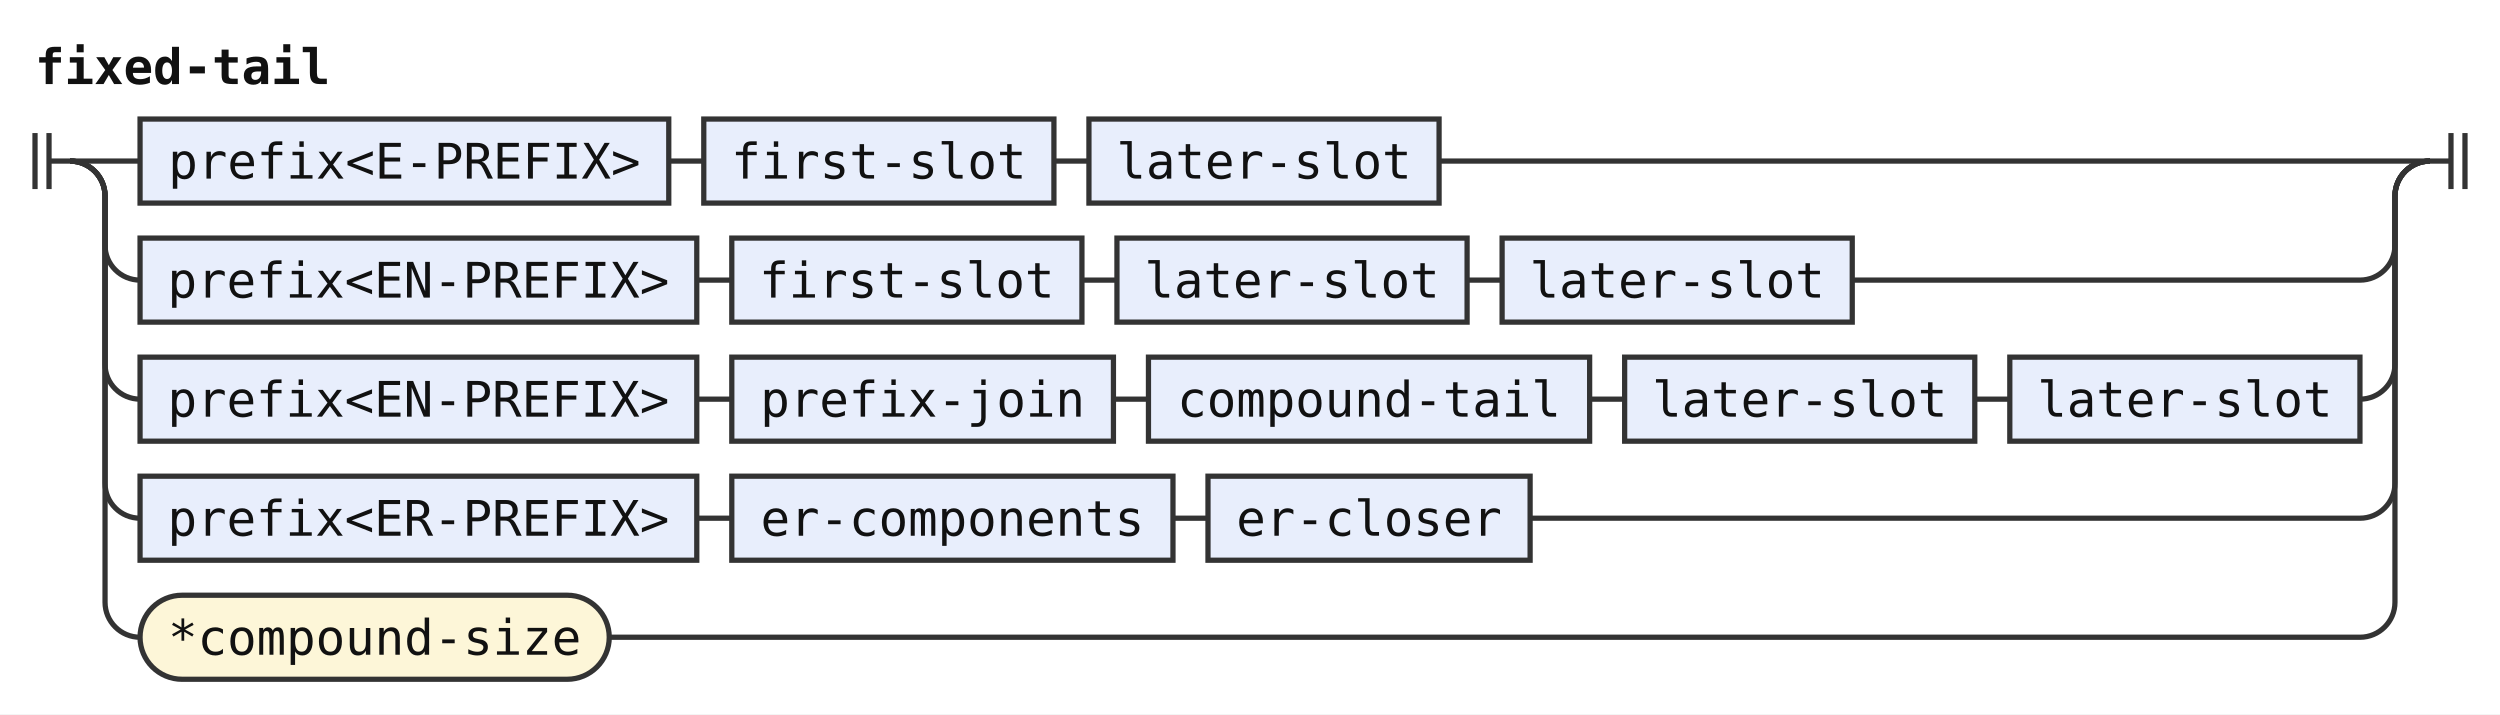
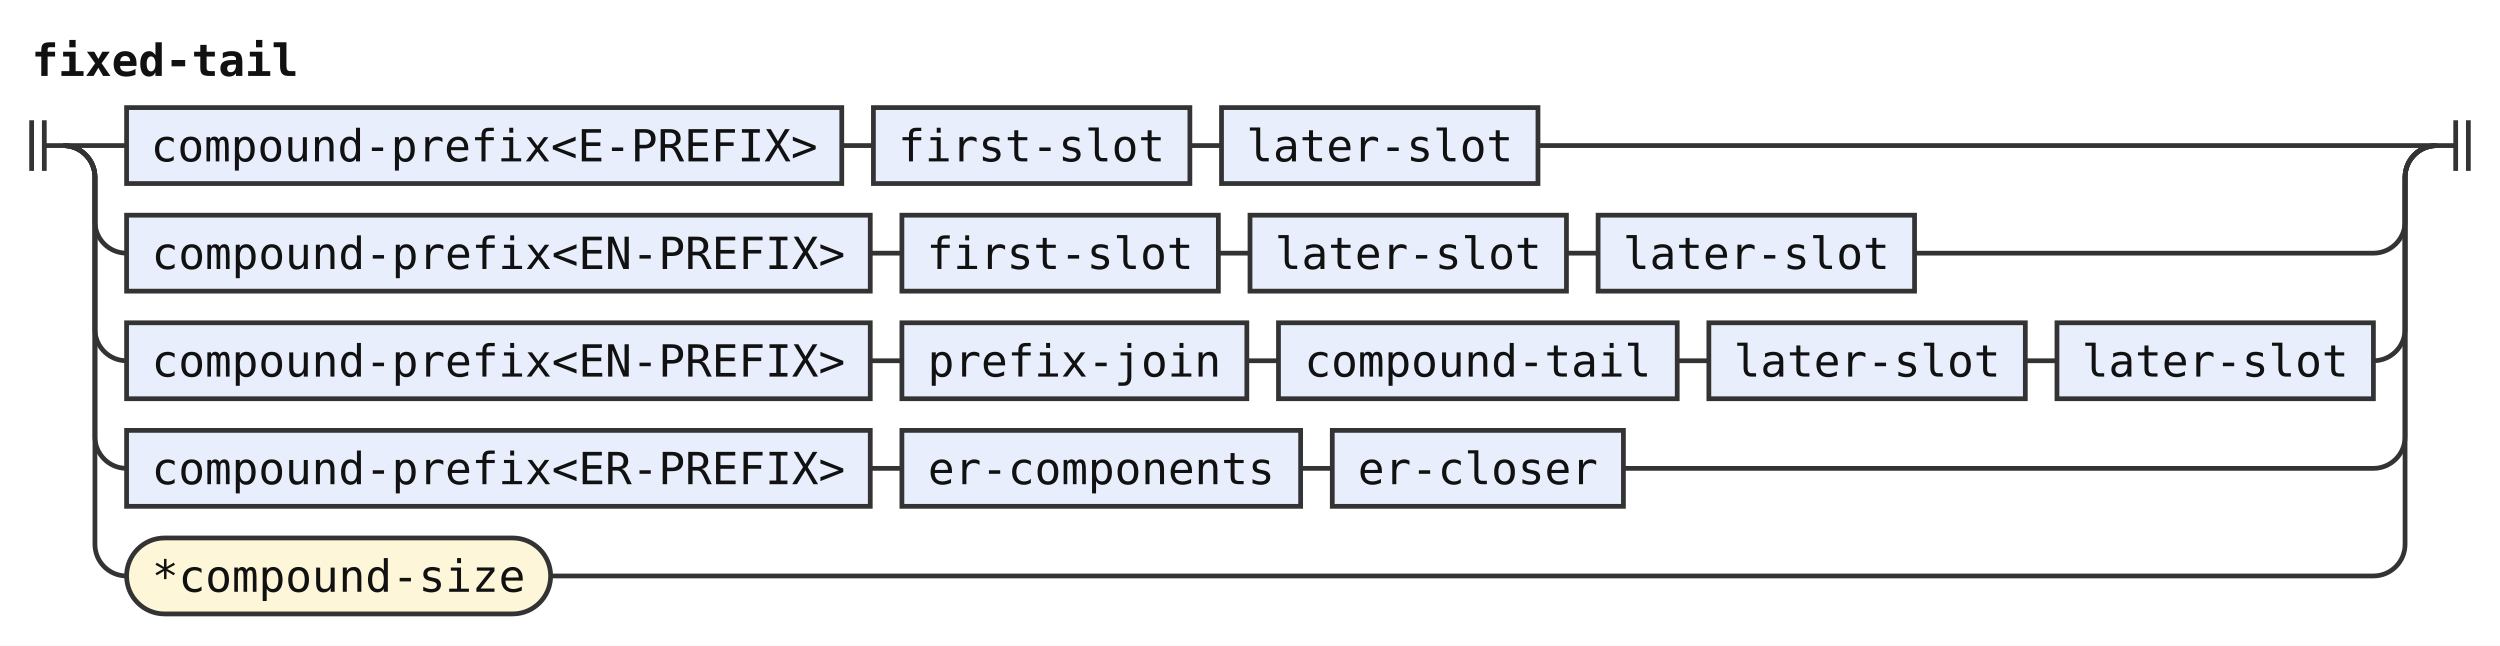
- <svg xmlns="http://www.w3.org/2000/svg" width="714" height="204" viewBox="0 0 714 204" role="img" aria-label="Railroad diagram of the rule fixed-tail">
+ <svg xmlns="http://www.w3.org/2000/svg" width="790" height="204" viewBox="0 0 790 204" role="img" aria-label="Railroad diagram of the rule fixed-tail">
  <style>path{fill:none;stroke:#333;stroke-width:1.5}.rule rect{fill:#e8eefc;stroke:#333;stroke-width:1.5}.terminal rect{fill:#fdf6d8;stroke:#333;stroke-width:1.5}text{font-family:ui-monospace,SFMono-Regular,Menlo,Consolas,"DejaVu Sans Mono","Liberation Mono",monospace;font-size:14px;fill:#111;text-anchor:middle}text.label{font-size:12px;font-style:italic;fill:#555;text-anchor:start}text.title{font-weight:bold;text-anchor:start}</style>
  <rect width="100%" height="100%" fill="#fff" />
  <text class="title" x="10" y="24" textLength="84" lengthAdjust="spacingAndGlyphs">fixed-tail</text>
  <path d="M10 38v16m4 -16v16M14 46h6" />
  <path d="M20 46h20" />
  <g class="rule">
-     <rect x="40" y="34" width="151" height="24" rx="0" />
-     <text x="115.5" y="51" textLength="134.4" lengthAdjust="spacingAndGlyphs">prefix&lt;E-PREFIX&gt;</text>
+     <rect x="40" y="34" width="226" height="24" rx="0" />
+     <text x="153" y="51" textLength="210" lengthAdjust="spacingAndGlyphs">compound-prefix&lt;E-PREFIX&gt;</text>
  </g>
-   <path d="M191 46h10" />
+   <path d="M266 46h10" />
  <g class="rule">
-     <rect x="201" y="34" width="100" height="24" rx="0" />
-     <text x="251" y="51" textLength="84" lengthAdjust="spacingAndGlyphs">first-slot</text>
+     <rect x="276" y="34" width="100" height="24" rx="0" />
+     <text x="326" y="51" textLength="84" lengthAdjust="spacingAndGlyphs">first-slot</text>
  </g>
-   <path d="M301 46h10" />
+   <path d="M376 46h10" />
  <g class="rule">
-     <rect x="311" y="34" width="100" height="24" rx="0" />
-     <text x="361" y="51" textLength="84" lengthAdjust="spacingAndGlyphs">later-slot</text>
+     <rect x="386" y="34" width="100" height="24" rx="0" />
+     <text x="436" y="51" textLength="84" lengthAdjust="spacingAndGlyphs">later-slot</text>
  </g>
-   <path d="M411 46H694" />
+   <path d="M486 46H770" />
  <path d="M20 46a10 10 0 0 1 10 10V70a10 10 0 0 0 10 10" />
  <g class="rule">
-     <rect x="40" y="68" width="159" height="24" rx="0" />
-     <text x="119.5" y="85" textLength="142.8" lengthAdjust="spacingAndGlyphs">prefix&lt;EN-PREFIX&gt;</text>
+     <rect x="40" y="68" width="235" height="24" rx="0" />
+     <text x="157.5" y="85" textLength="218.4" lengthAdjust="spacingAndGlyphs">compound-prefix&lt;EN-PREFIX&gt;</text>
  </g>
-   <path d="M199 80h10" />
+   <path d="M275 80h10" />
  <g class="rule">
-     <rect x="209" y="68" width="100" height="24" rx="0" />
-     <text x="259" y="85" textLength="84" lengthAdjust="spacingAndGlyphs">first-slot</text>
+     <rect x="285" y="68" width="100" height="24" rx="0" />
+     <text x="335" y="85" textLength="84" lengthAdjust="spacingAndGlyphs">first-slot</text>
  </g>
-   <path d="M309 80h10" />
+   <path d="M385 80h10" />
  <g class="rule">
-     <rect x="319" y="68" width="100" height="24" rx="0" />
-     <text x="369" y="85" textLength="84" lengthAdjust="spacingAndGlyphs">later-slot</text>
+     <rect x="395" y="68" width="100" height="24" rx="0" />
+     <text x="445" y="85" textLength="84" lengthAdjust="spacingAndGlyphs">later-slot</text>
  </g>
-   <path d="M419 80h10" />
+   <path d="M495 80h10" />
  <g class="rule">
-     <rect x="429" y="68" width="100" height="24" rx="0" />
-     <text x="479" y="85" textLength="84" lengthAdjust="spacingAndGlyphs">later-slot</text>
+     <rect x="505" y="68" width="100" height="24" rx="0" />
+     <text x="555" y="85" textLength="84" lengthAdjust="spacingAndGlyphs">later-slot</text>
  </g>
-   <path d="M529 80H674a10 10 0 0 0 10 -10V56a10 10 0 0 1 10 -10" />
+   <path d="M605 80H750a10 10 0 0 0 10 -10V56a10 10 0 0 1 10 -10" />
  <path d="M20 46a10 10 0 0 1 10 10V104a10 10 0 0 0 10 10" />
  <g class="rule">
-     <rect x="40" y="102" width="159" height="24" rx="0" />
-     <text x="119.5" y="119" textLength="142.8" lengthAdjust="spacingAndGlyphs">prefix&lt;EN-PREFIX&gt;</text>
+     <rect x="40" y="102" width="235" height="24" rx="0" />
+     <text x="157.5" y="119" textLength="218.4" lengthAdjust="spacingAndGlyphs">compound-prefix&lt;EN-PREFIX&gt;</text>
  </g>
-   <path d="M199 114h10" />
+   <path d="M275 114h10" />
  <g class="rule">
-     <rect x="209" y="102" width="109" height="24" rx="0" />
-     <text x="263.5" y="119" textLength="92.4" lengthAdjust="spacingAndGlyphs">prefix-join</text>
+     <rect x="285" y="102" width="109" height="24" rx="0" />
+     <text x="339.5" y="119" textLength="92.4" lengthAdjust="spacingAndGlyphs">prefix-join</text>
  </g>
-   <path d="M318 114h10" />
+   <path d="M394 114h10" />
  <g class="rule">
-     <rect x="328" y="102" width="126" height="24" rx="0" />
-     <text x="391" y="119" textLength="109.2" lengthAdjust="spacingAndGlyphs">compound-tail</text>
+     <rect x="404" y="102" width="126" height="24" rx="0" />
+     <text x="467" y="119" textLength="109.2" lengthAdjust="spacingAndGlyphs">compound-tail</text>
  </g>
-   <path d="M454 114h10" />
+   <path d="M530 114h10" />
  <g class="rule">
-     <rect x="464" y="102" width="100" height="24" rx="0" />
-     <text x="514" y="119" textLength="84" lengthAdjust="spacingAndGlyphs">later-slot</text>
+     <rect x="540" y="102" width="100" height="24" rx="0" />
+     <text x="590" y="119" textLength="84" lengthAdjust="spacingAndGlyphs">later-slot</text>
  </g>
-   <path d="M564 114h10" />
+   <path d="M640 114h10" />
  <g class="rule">
-     <rect x="574" y="102" width="100" height="24" rx="0" />
-     <text x="624" y="119" textLength="84" lengthAdjust="spacingAndGlyphs">later-slot</text>
+     <rect x="650" y="102" width="100" height="24" rx="0" />
+     <text x="700" y="119" textLength="84" lengthAdjust="spacingAndGlyphs">later-slot</text>
  </g>
-   <path d="M674 114H674a10 10 0 0 0 10 -10V56a10 10 0 0 1 10 -10" />
+   <path d="M750 114H750a10 10 0 0 0 10 -10V56a10 10 0 0 1 10 -10" />
  <path d="M20 46a10 10 0 0 1 10 10V138a10 10 0 0 0 10 10" />
  <g class="rule">
-     <rect x="40" y="136" width="159" height="24" rx="0" />
-     <text x="119.5" y="153" textLength="142.8" lengthAdjust="spacingAndGlyphs">prefix&lt;ER-PREFIX&gt;</text>
+     <rect x="40" y="136" width="235" height="24" rx="0" />
+     <text x="157.5" y="153" textLength="218.4" lengthAdjust="spacingAndGlyphs">compound-prefix&lt;ER-PREFIX&gt;</text>
  </g>
-   <path d="M199 148h10" />
+   <path d="M275 148h10" />
  <g class="rule">
-     <rect x="209" y="136" width="126" height="24" rx="0" />
-     <text x="272" y="153" textLength="109.2" lengthAdjust="spacingAndGlyphs">er-components</text>
+     <rect x="285" y="136" width="126" height="24" rx="0" />
+     <text x="348" y="153" textLength="109.2" lengthAdjust="spacingAndGlyphs">er-components</text>
  </g>
-   <path d="M335 148h10" />
+   <path d="M411 148h10" />
  <g class="rule">
-     <rect x="345" y="136" width="92" height="24" rx="0" />
-     <text x="391" y="153" textLength="75.6" lengthAdjust="spacingAndGlyphs">er-closer</text>
+     <rect x="421" y="136" width="92" height="24" rx="0" />
+     <text x="467" y="153" textLength="75.6" lengthAdjust="spacingAndGlyphs">er-closer</text>
  </g>
-   <path d="M437 148H674a10 10 0 0 0 10 -10V56a10 10 0 0 1 10 -10" />
+   <path d="M513 148H750a10 10 0 0 0 10 -10V56a10 10 0 0 1 10 -10" />
  <path d="M20 46a10 10 0 0 1 10 10V172a10 10 0 0 0 10 10" />
  <g class="terminal">
    <rect x="40" y="170" width="134" height="24" rx="12" />
    <text x="107" y="187" textLength="117.6" lengthAdjust="spacingAndGlyphs">*compound-size</text>
  </g>
-   <path d="M174 182H674a10 10 0 0 0 10 -10V56a10 10 0 0 1 10 -10" />
-   <path d="M694 46h6m0 -8v16m4 -16v16" />
+   <path d="M174 182H750a10 10 0 0 0 10 -10V56a10 10 0 0 1 10 -10" />
+   <path d="M770 46h6m0 -8v16m4 -16v16" />
</svg>
